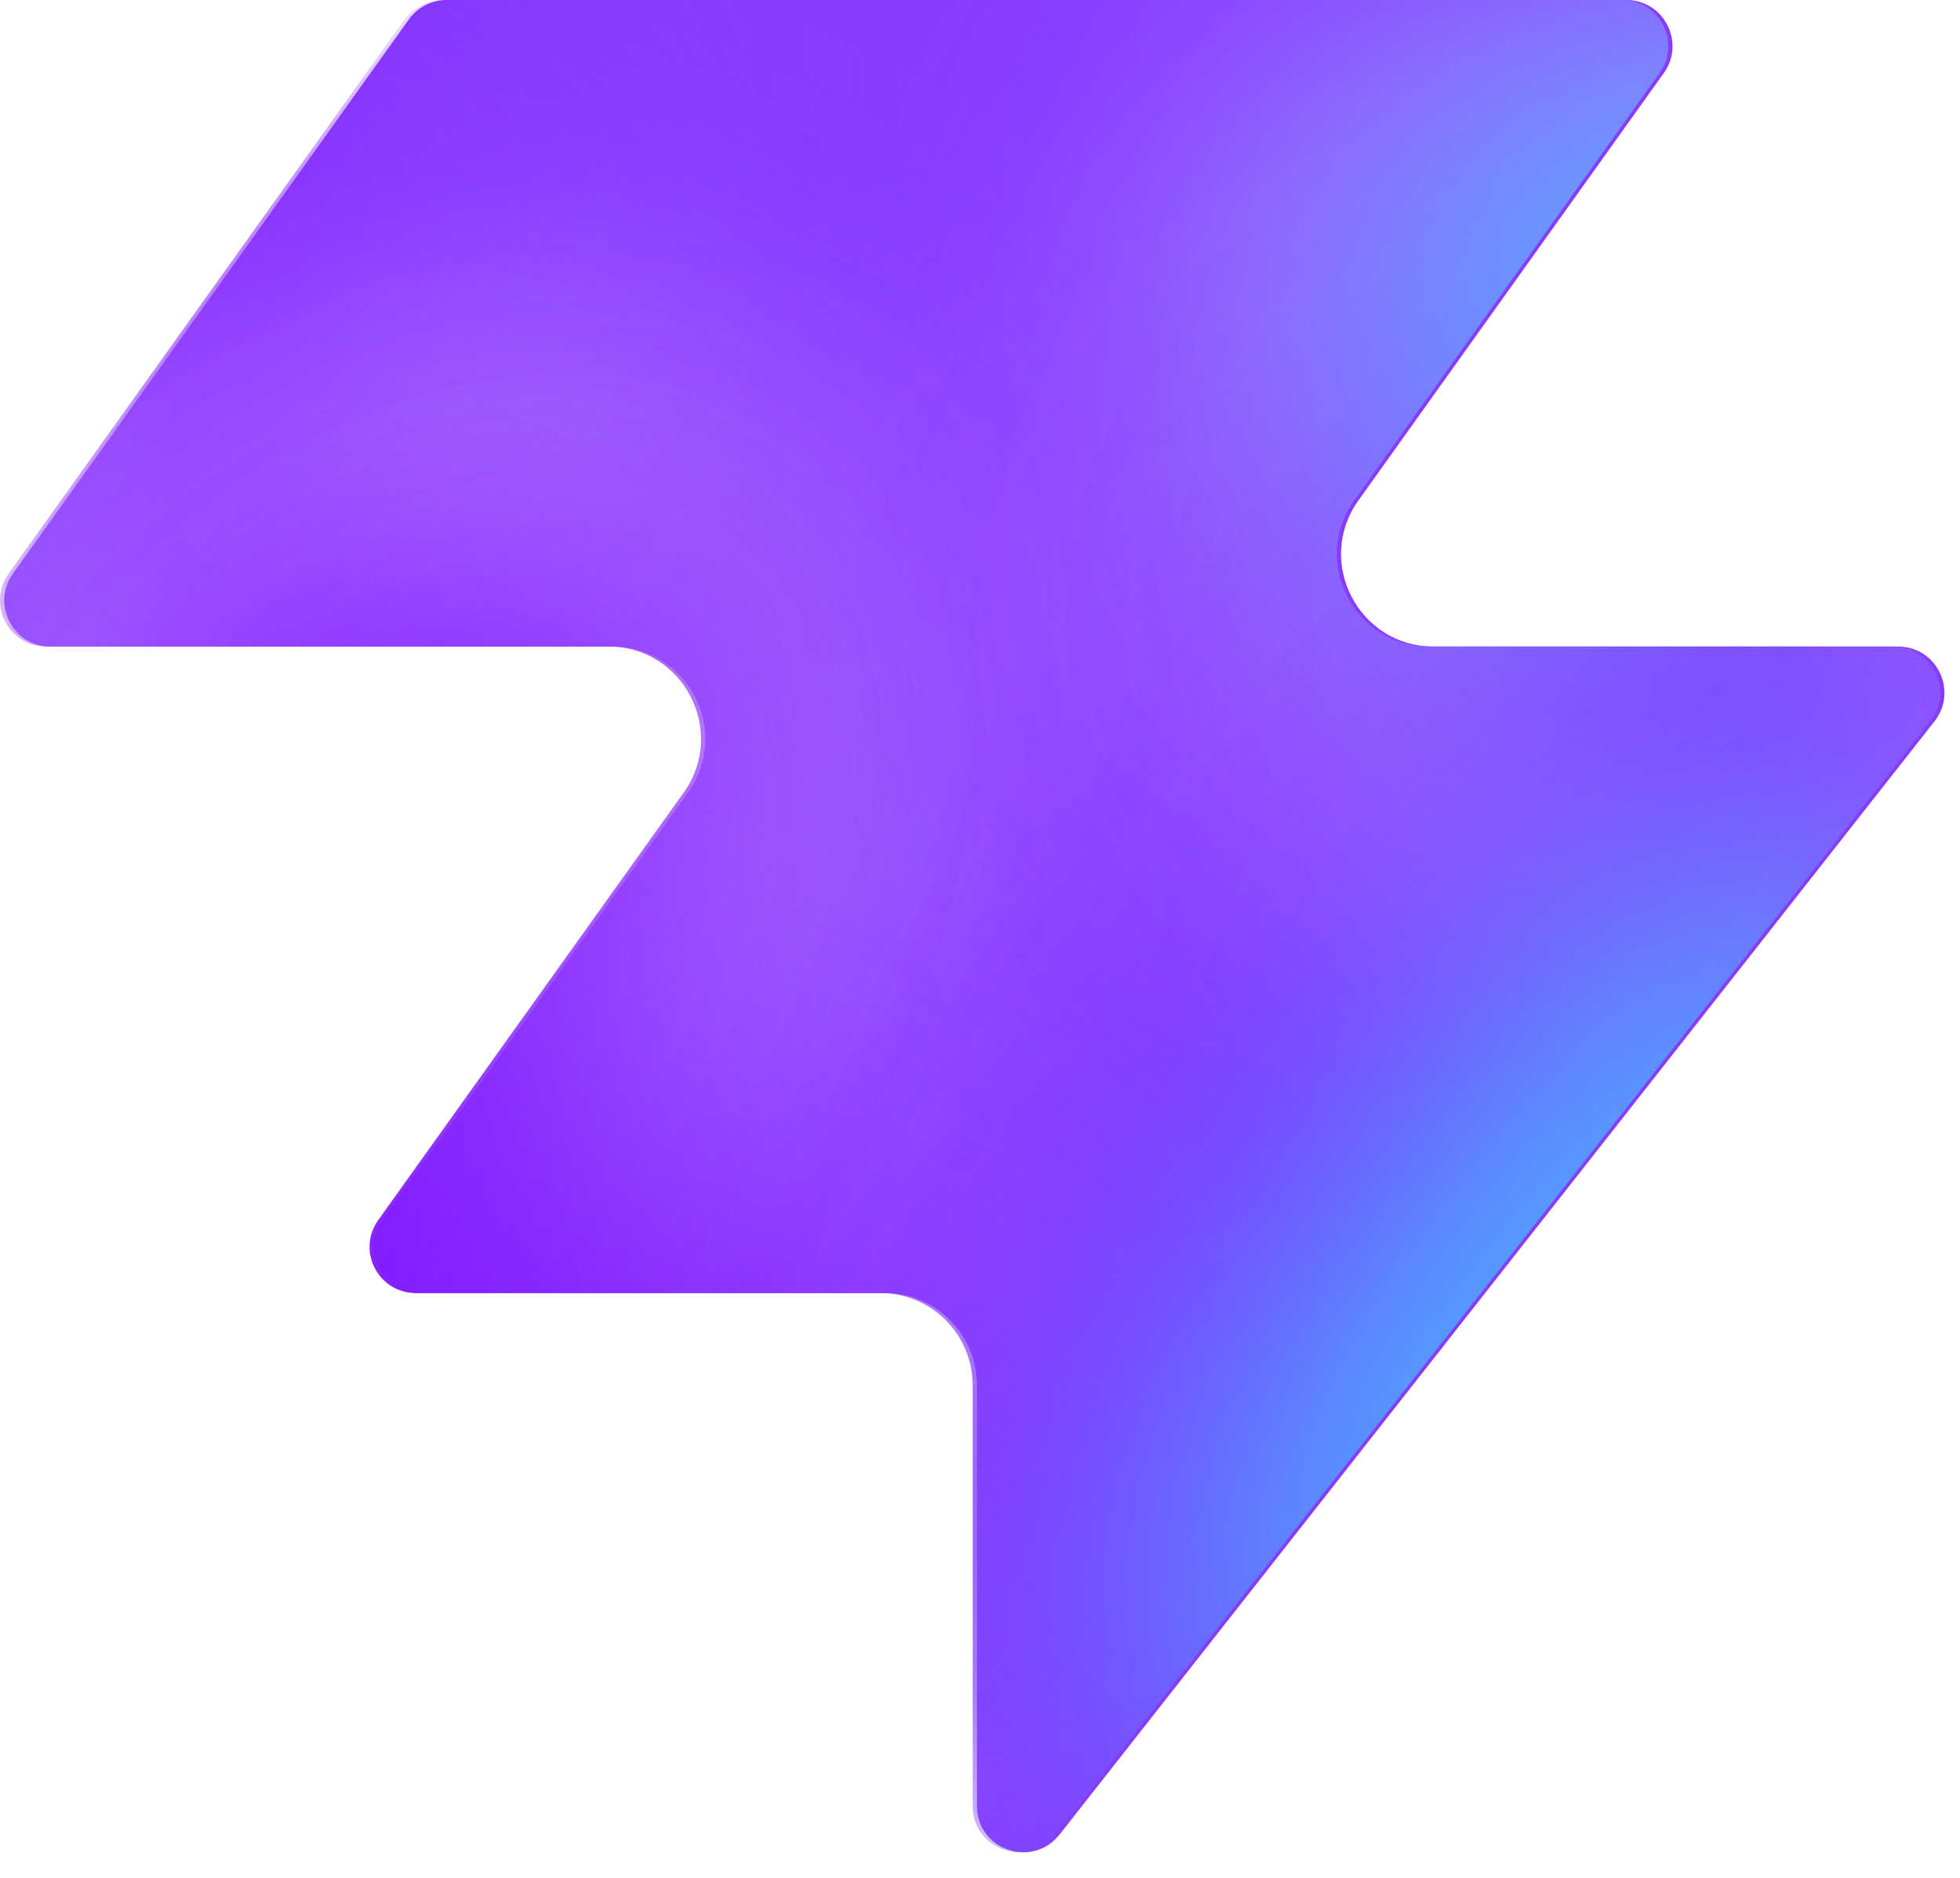
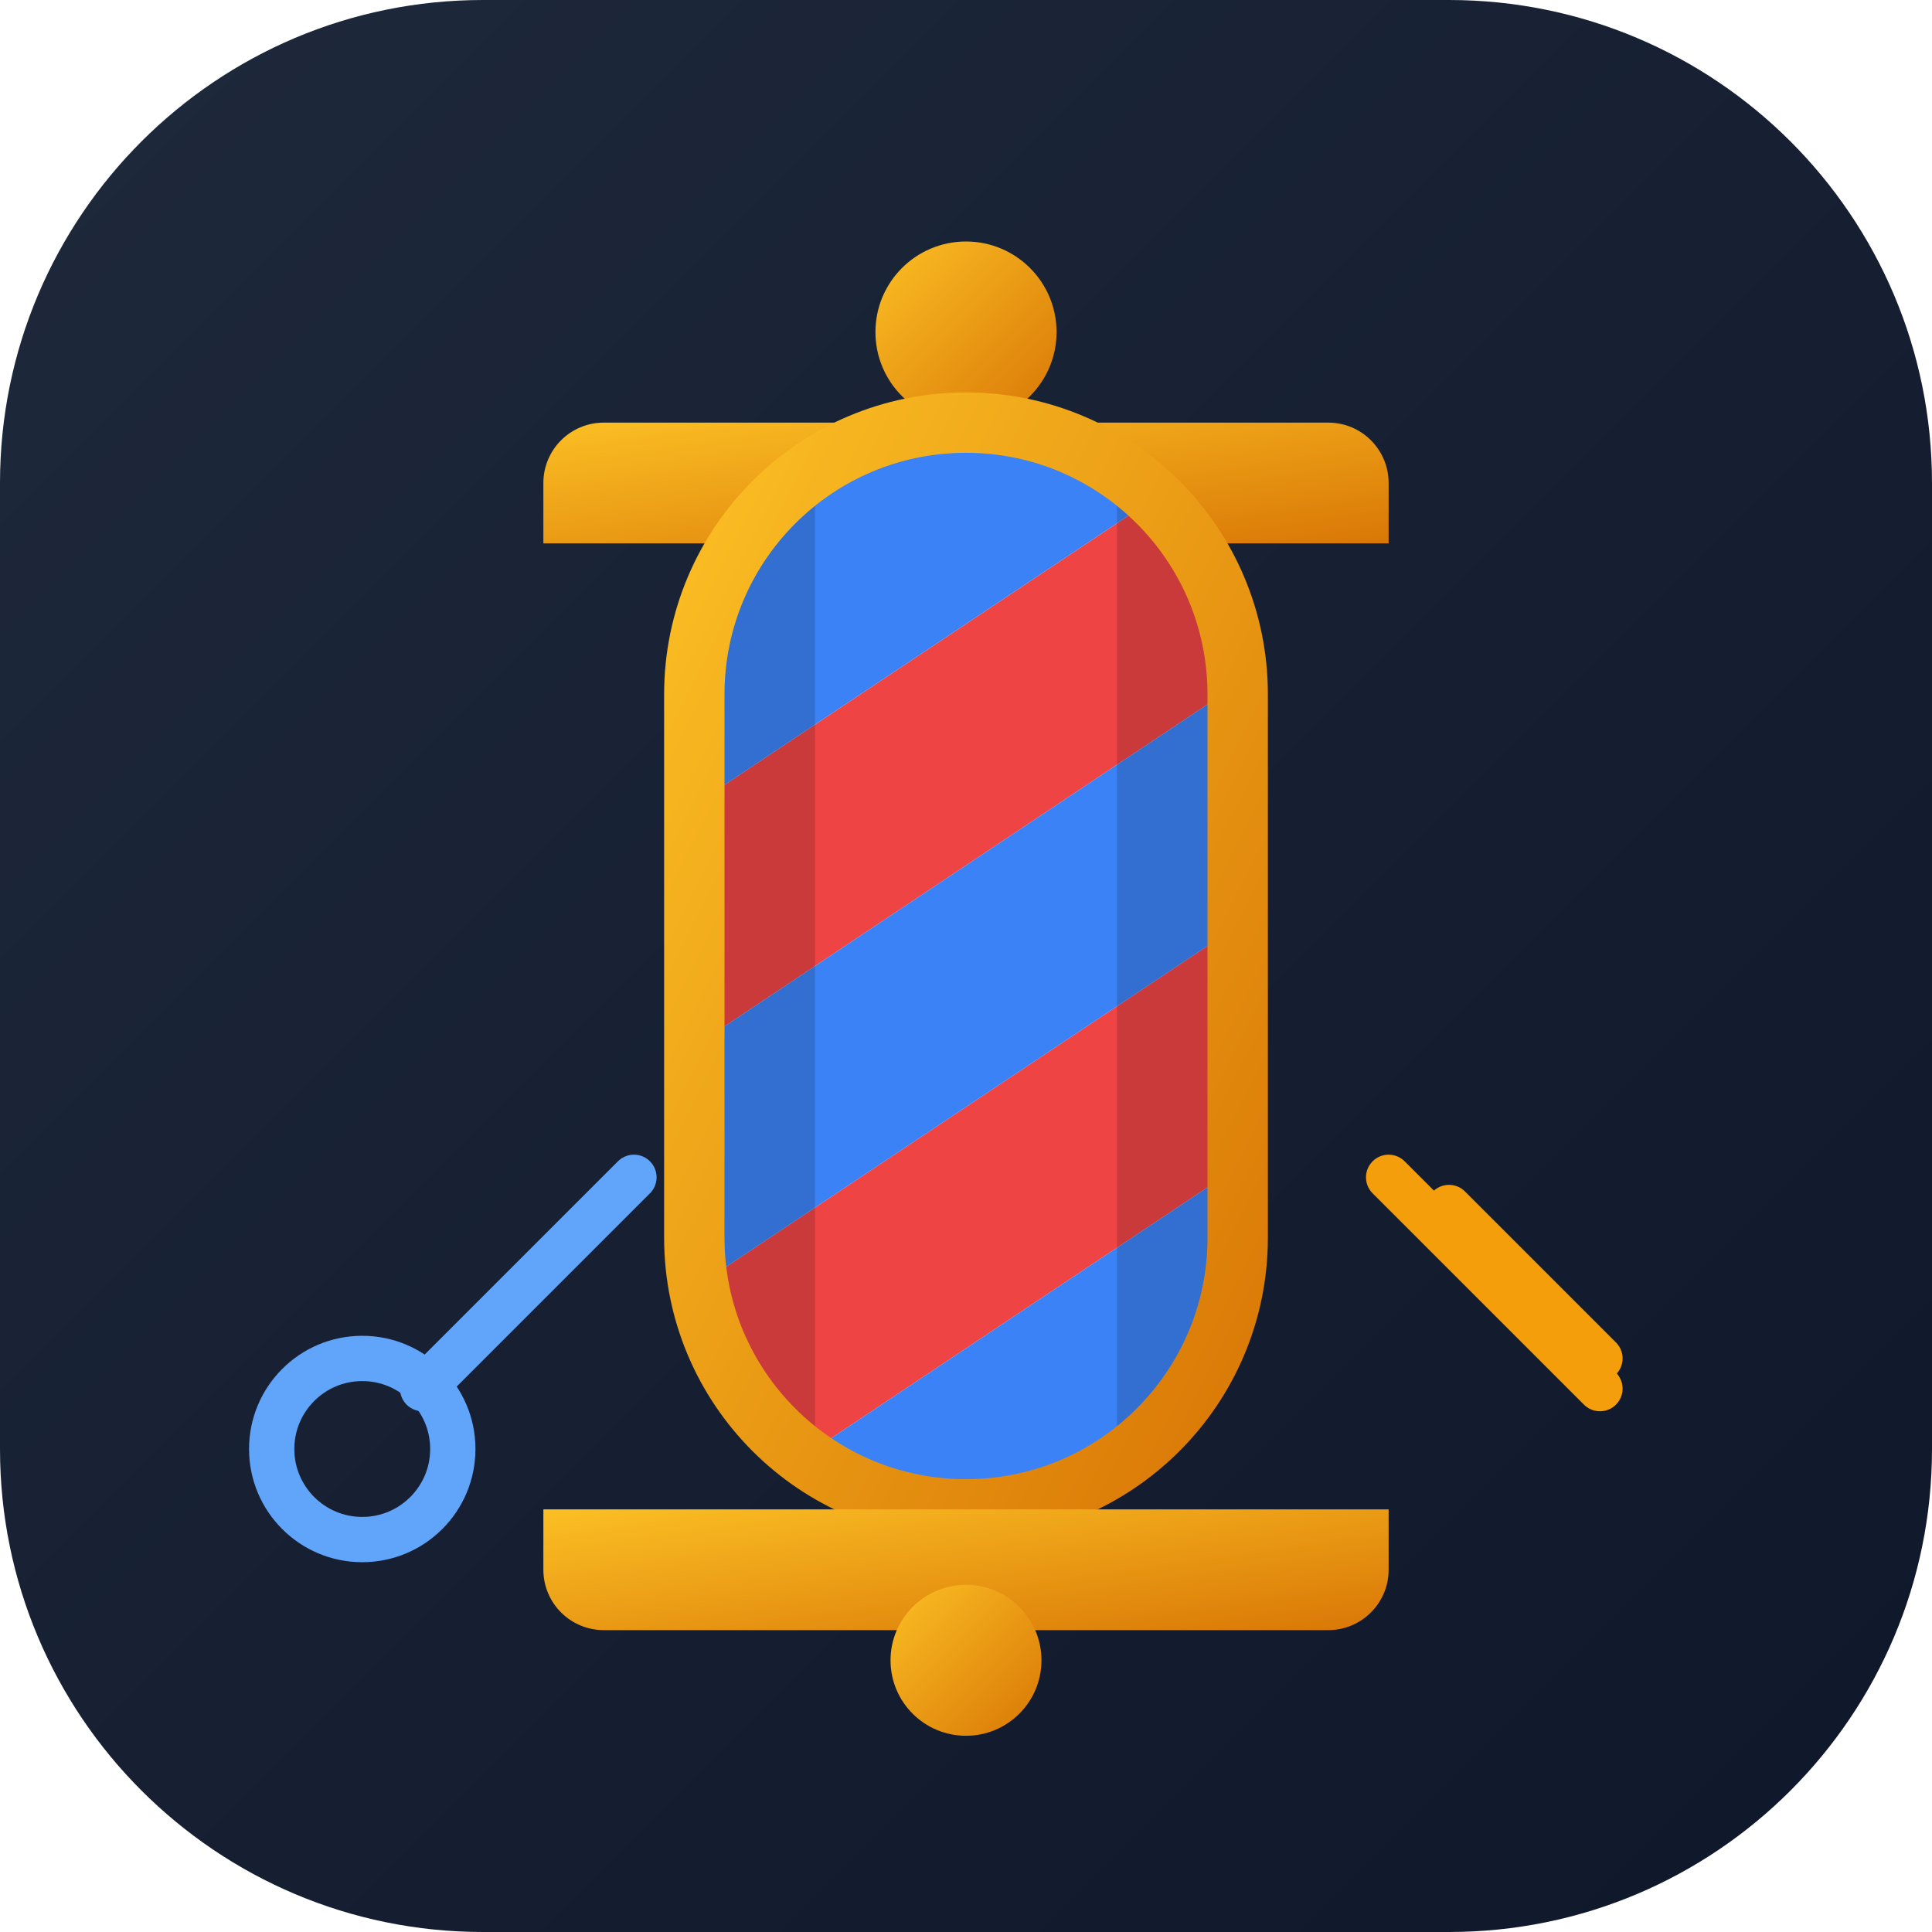
- <svg xmlns="http://www.w3.org/2000/svg" width="48" height="46" fill="none" viewBox="0 0 48 46">
-   <path fill="#863bff" d="M25.946 44.938c-.664.845-2.021.375-2.021-.698V33.937a2.26 2.26 0 0 0-2.262-2.262H10.287c-.92 0-1.456-1.04-.92-1.788l7.48-10.471c1.07-1.497 0-3.578-1.842-3.578H1.237c-.92 0-1.456-1.04-.92-1.788L10.013.474c.214-.297.556-.474.92-.474h28.894c.92 0 1.456 1.04.92 1.788l-7.48 10.471c-1.07 1.498 0 3.579 1.842 3.579h11.377c.943 0 1.473 1.088.89 1.83L25.947 44.94z" style="fill:#863bff;fill:color(display-p3 .525 .23 1);fill-opacity:1" />
-   <mask id="a" width="48" height="46" x="0" y="0" maskUnits="userSpaceOnUse" style="mask-type:alpha">
-     <path fill="#000" d="M25.842 44.938c-.664.844-2.021.375-2.021-.698V33.937a2.26 2.26 0 0 0-2.262-2.262H10.183c-.92 0-1.456-1.04-.92-1.788l7.48-10.471c1.07-1.498 0-3.579-1.842-3.579H1.133c-.92 0-1.456-1.04-.92-1.787L9.91.473c.214-.297.556-.474.92-.474h28.894c.92 0 1.456 1.04.92 1.788l-7.48 10.471c-1.07 1.498 0 3.578 1.842 3.578h11.377c.943 0 1.473 1.088.89 1.832L25.843 44.94z" style="fill:#000;fill-opacity:1" />
-   </mask>
-   <g mask="url(#a)">
-     <g filter="url(#b)">
-       <ellipse cx="5.508" cy="14.704" fill="#ede6ff" rx="5.508" ry="14.704" style="fill:#ede6ff;fill:color(display-p3 .927 .903 1);fill-opacity:1" transform="matrix(.00324 1 1 -.00324 -4.47 31.516)" />
-     </g>
-     <g filter="url(#c)">
-       <ellipse cx="10.399" cy="29.851" fill="#ede6ff" rx="10.399" ry="29.851" style="fill:#ede6ff;fill:color(display-p3 .927 .903 1);fill-opacity:1" transform="matrix(.00324 1 1 -.00324 -39.328 7.883)" />
-     </g>
-     <g filter="url(#d)">
-       <ellipse cx="5.508" cy="30.487" fill="#7e14ff" rx="5.508" ry="30.487" style="fill:#7e14ff;fill:color(display-p3 .492 .077 1);fill-opacity:1" transform="rotate(89.814 -25.913 -14.639)scale(1 -1)" />
-     </g>
-     <g filter="url(#e)">
-       <ellipse cx="5.508" cy="30.599" fill="#7e14ff" rx="5.508" ry="30.599" style="fill:#7e14ff;fill:color(display-p3 .492 .077 1);fill-opacity:1" transform="rotate(89.814 -32.644 -3.334)scale(1 -1)" />
-     </g>
-     <g filter="url(#f)">
-       <ellipse cx="5.508" cy="30.599" fill="#7e14ff" rx="5.508" ry="30.599" style="fill:#7e14ff;fill:color(display-p3 .492 .077 1);fill-opacity:1" transform="matrix(.00324 1 1 -.00324 -34.34 30.47)" />
-     </g>
-     <g filter="url(#g)">
-       <ellipse cx="14.072" cy="22.078" fill="#ede6ff" rx="14.072" ry="22.078" style="fill:#ede6ff;fill:color(display-p3 .927 .903 1);fill-opacity:1" transform="rotate(93.35 24.506 48.493)scale(-1 1)" />
-     </g>
-     <g filter="url(#h)">
-       <ellipse cx="3.47" cy="21.501" fill="#7e14ff" rx="3.47" ry="21.501" style="fill:#7e14ff;fill:color(display-p3 .492 .077 1);fill-opacity:1" transform="rotate(89.009 28.708 47.59)scale(-1 1)" />
-     </g>
-     <g filter="url(#i)">
-       <ellipse cx="3.47" cy="21.501" fill="#7e14ff" rx="3.47" ry="21.501" style="fill:#7e14ff;fill:color(display-p3 .492 .077 1);fill-opacity:1" transform="rotate(89.009 28.708 47.59)scale(-1 1)" />
-     </g>
-     <g filter="url(#j)">
-       <ellipse cx=".387" cy="8.972" fill="#7e14ff" rx="4.407" ry="29.108" style="fill:#7e14ff;fill:color(display-p3 .492 .077 1);fill-opacity:1" transform="rotate(39.51 .387 8.972)" />
-     </g>
-     <g filter="url(#k)">
-       <ellipse cx="47.523" cy="-6.092" fill="#7e14ff" rx="4.407" ry="29.108" style="fill:#7e14ff;fill:color(display-p3 .492 .077 1);fill-opacity:1" transform="rotate(37.892 47.523 -6.092)" />
-     </g>
-     <g filter="url(#l)">
-       <ellipse cx="41.412" cy="6.333" fill="#47bfff" rx="5.971" ry="9.665" style="fill:#47bfff;fill:color(display-p3 .28 .748 1);fill-opacity:1" transform="rotate(37.892 41.412 6.333)" />
-     </g>
-     <g filter="url(#m)">
-       <ellipse cx="-1.879" cy="38.332" fill="#7e14ff" rx="4.407" ry="29.108" style="fill:#7e14ff;fill:color(display-p3 .492 .077 1);fill-opacity:1" transform="rotate(37.892 -1.88 38.332)" />
-     </g>
-     <g filter="url(#n)">
-       <ellipse cx="-1.879" cy="38.332" fill="#7e14ff" rx="4.407" ry="29.108" style="fill:#7e14ff;fill:color(display-p3 .492 .077 1);fill-opacity:1" transform="rotate(37.892 -1.88 38.332)" />
-     </g>
-     <g filter="url(#o)">
-       <ellipse cx="35.651" cy="29.907" fill="#7e14ff" rx="4.407" ry="29.108" style="fill:#7e14ff;fill:color(display-p3 .492 .077 1);fill-opacity:1" transform="rotate(37.892 35.651 29.907)" />
-     </g>
-     <g filter="url(#p)">
-       <ellipse cx="38.418" cy="32.4" fill="#47bfff" rx="5.971" ry="15.297" style="fill:#47bfff;fill:color(display-p3 .28 .748 1);fill-opacity:1" transform="rotate(37.892 38.418 32.4)" />
-     </g>
+ <svg xmlns="http://www.w3.org/2000/svg" viewBox="0 0 64 64" width="64" height="64">
+   <defs>
+     <linearGradient id="barber-bg" x1="0%" y1="0%" x2="100%" y2="100%">
+       <stop offset="0%" stop-color="#1e293b" />
+       <stop offset="100%" stop-color="#0f172a" />
+     </linearGradient>
+     <linearGradient id="barber-gold" x1="0%" y1="0%" x2="100%" y2="100%">
+       <stop offset="0%" stop-color="#fbbf24" />
+       <stop offset="100%" stop-color="#d97706" />
+     </linearGradient>
+     <clipPath id="pole-clip">
+       <rect x="23" y="14" width="18" height="36" rx="9" />
+     </clipPath>
+   </defs>
+   <rect width="64" height="64" rx="16" fill="url(#barber-bg)" />
+   <path d="M20 14h24a2 2 0 0 1 2 2v2H18v-2a2 2 0 0 1 2-2z" fill="url(#barber-gold)" />
+   <circle cx="32" cy="11" r="3" fill="url(#barber-gold)" />
+   <g clip-path="url(#pole-clip)">
+     <rect x="23" y="14" width="18" height="36" fill="#f8fafc" />
+     <path d="M15 16 L45 -4 L45 4 L15 24 Z" fill="#ef4444" />
+     <path d="M15 32 L45 12 L45 20 L15 40 Z" fill="#ef4444" />
+     <path d="M15 48 L45 28 L45 36 L15 56 Z" fill="#ef4444" />
+     <path d="M15 24 L45 4 L45 12 L15 32 Z" fill="#3b82f6" />
+     <path d="M15 40 L45 20 L45 28 L15 48 Z" fill="#3b82f6" />
+     <path d="M15 56 L45 36 L45 44 L15 64 Z" fill="#3b82f6" />
+     <rect x="23" y="14" width="4" height="36" fill="#000" opacity="0.15" />
+     <rect x="37" y="14" width="4" height="36" fill="#000" opacity="0.15" />
  </g>
-   <defs>
-     <filter id="b" width="60.045" height="41.654" x="-19.77" y="16.149" color-interpolation-filters="sRGB" filterUnits="userSpaceOnUse">
-       <feFlood flood-opacity="0" result="BackgroundImageFix" />
-       <feBlend in="SourceGraphic" in2="BackgroundImageFix" result="shape" />
-       <feGaussianBlur result="effect1_foregroundBlur_2002_17158" stdDeviation="7.659" />
-     </filter>
-     <filter id="c" width="90.34" height="51.437" x="-54.613" y="-7.533" color-interpolation-filters="sRGB" filterUnits="userSpaceOnUse">
-       <feFlood flood-opacity="0" result="BackgroundImageFix" />
-       <feBlend in="SourceGraphic" in2="BackgroundImageFix" result="shape" />
-       <feGaussianBlur result="effect1_foregroundBlur_2002_17158" stdDeviation="7.659" />
-     </filter>
-     <filter id="d" width="79.355" height="29.4" x="-49.64" y="2.03" color-interpolation-filters="sRGB" filterUnits="userSpaceOnUse">
-       <feFlood flood-opacity="0" result="BackgroundImageFix" />
-       <feBlend in="SourceGraphic" in2="BackgroundImageFix" result="shape" />
-       <feGaussianBlur result="effect1_foregroundBlur_2002_17158" stdDeviation="4.596" />
-     </filter>
-     <filter id="e" width="79.579" height="29.4" x="-45.045" y="20.029" color-interpolation-filters="sRGB" filterUnits="userSpaceOnUse">
-       <feFlood flood-opacity="0" result="BackgroundImageFix" />
-       <feBlend in="SourceGraphic" in2="BackgroundImageFix" result="shape" />
-       <feGaussianBlur result="effect1_foregroundBlur_2002_17158" stdDeviation="4.596" />
-     </filter>
-     <filter id="f" width="79.579" height="29.4" x="-43.513" y="21.178" color-interpolation-filters="sRGB" filterUnits="userSpaceOnUse">
-       <feFlood flood-opacity="0" result="BackgroundImageFix" />
-       <feBlend in="SourceGraphic" in2="BackgroundImageFix" result="shape" />
-       <feGaussianBlur result="effect1_foregroundBlur_2002_17158" stdDeviation="4.596" />
-     </filter>
-     <filter id="g" width="74.749" height="58.852" x="15.756" y="-17.901" color-interpolation-filters="sRGB" filterUnits="userSpaceOnUse">
-       <feFlood flood-opacity="0" result="BackgroundImageFix" />
-       <feBlend in="SourceGraphic" in2="BackgroundImageFix" result="shape" />
-       <feGaussianBlur result="effect1_foregroundBlur_2002_17158" stdDeviation="7.659" />
-     </filter>
-     <filter id="h" width="61.377" height="25.362" x="23.548" y="2.284" color-interpolation-filters="sRGB" filterUnits="userSpaceOnUse">
-       <feFlood flood-opacity="0" result="BackgroundImageFix" />
-       <feBlend in="SourceGraphic" in2="BackgroundImageFix" result="shape" />
-       <feGaussianBlur result="effect1_foregroundBlur_2002_17158" stdDeviation="4.596" />
-     </filter>
-     <filter id="i" width="61.377" height="25.362" x="23.548" y="2.284" color-interpolation-filters="sRGB" filterUnits="userSpaceOnUse">
-       <feFlood flood-opacity="0" result="BackgroundImageFix" />
-       <feBlend in="SourceGraphic" in2="BackgroundImageFix" result="shape" />
-       <feGaussianBlur result="effect1_foregroundBlur_2002_17158" stdDeviation="4.596" />
-     </filter>
-     <filter id="j" width="56.045" height="63.649" x="-27.636" y="-22.853" color-interpolation-filters="sRGB" filterUnits="userSpaceOnUse">
-       <feFlood flood-opacity="0" result="BackgroundImageFix" />
-       <feBlend in="SourceGraphic" in2="BackgroundImageFix" result="shape" />
-       <feGaussianBlur result="effect1_foregroundBlur_2002_17158" stdDeviation="4.596" />
-     </filter>
-     <filter id="k" width="54.814" height="64.646" x="20.116" y="-38.415" color-interpolation-filters="sRGB" filterUnits="userSpaceOnUse">
-       <feFlood flood-opacity="0" result="BackgroundImageFix" />
-       <feBlend in="SourceGraphic" in2="BackgroundImageFix" result="shape" />
-       <feGaussianBlur result="effect1_foregroundBlur_2002_17158" stdDeviation="4.596" />
-     </filter>
-     <filter id="l" width="33.541" height="35.313" x="24.641" y="-11.323" color-interpolation-filters="sRGB" filterUnits="userSpaceOnUse">
-       <feFlood flood-opacity="0" result="BackgroundImageFix" />
-       <feBlend in="SourceGraphic" in2="BackgroundImageFix" result="shape" />
-       <feGaussianBlur result="effect1_foregroundBlur_2002_17158" stdDeviation="4.596" />
-     </filter>
-     <filter id="m" width="54.814" height="64.646" x="-29.286" y="6.009" color-interpolation-filters="sRGB" filterUnits="userSpaceOnUse">
-       <feFlood flood-opacity="0" result="BackgroundImageFix" />
-       <feBlend in="SourceGraphic" in2="BackgroundImageFix" result="shape" />
-       <feGaussianBlur result="effect1_foregroundBlur_2002_17158" stdDeviation="4.596" />
-     </filter>
-     <filter id="n" width="54.814" height="64.646" x="-29.286" y="6.009" color-interpolation-filters="sRGB" filterUnits="userSpaceOnUse">
-       <feFlood flood-opacity="0" result="BackgroundImageFix" />
-       <feBlend in="SourceGraphic" in2="BackgroundImageFix" result="shape" />
-       <feGaussianBlur result="effect1_foregroundBlur_2002_17158" stdDeviation="4.596" />
-     </filter>
-     <filter id="o" width="54.814" height="64.646" x="8.244" y="-2.416" color-interpolation-filters="sRGB" filterUnits="userSpaceOnUse">
-       <feFlood flood-opacity="0" result="BackgroundImageFix" />
-       <feBlend in="SourceGraphic" in2="BackgroundImageFix" result="shape" />
-       <feGaussianBlur result="effect1_foregroundBlur_2002_17158" stdDeviation="4.596" />
-     </filter>
-     <filter id="p" width="39.409" height="43.623" x="18.713" y="10.588" color-interpolation-filters="sRGB" filterUnits="userSpaceOnUse">
-       <feFlood flood-opacity="0" result="BackgroundImageFix" />
-       <feBlend in="SourceGraphic" in2="BackgroundImageFix" result="shape" />
-       <feGaussianBlur result="effect1_foregroundBlur_2002_17158" stdDeviation="4.596" />
-     </filter>
-   </defs>
+   <rect x="23" y="14" width="18" height="36" rx="9" fill="none" stroke="url(#barber-gold)" stroke-width="2" />
+   <path d="M18 50h28v2a2 2 0 0 1-2 2H20a2 2 0 0 1-2-2v-2z" fill="url(#barber-gold)" />
+   <circle cx="32" cy="55" r="2.5" fill="url(#barber-gold)" />
+   <circle cx="12" cy="48" r="3" fill="none" stroke="#60a5fa" stroke-width="1.5" />
+   <path d="M14 46 L21 39" stroke="#60a5fa" stroke-width="1.5" stroke-linecap="round" />
+   <path d="M46 39 L53 46 M48 40 L51 43 M50 42 L53 45" stroke="#f59e0b" stroke-width="1.5" stroke-linecap="round" />
</svg>
